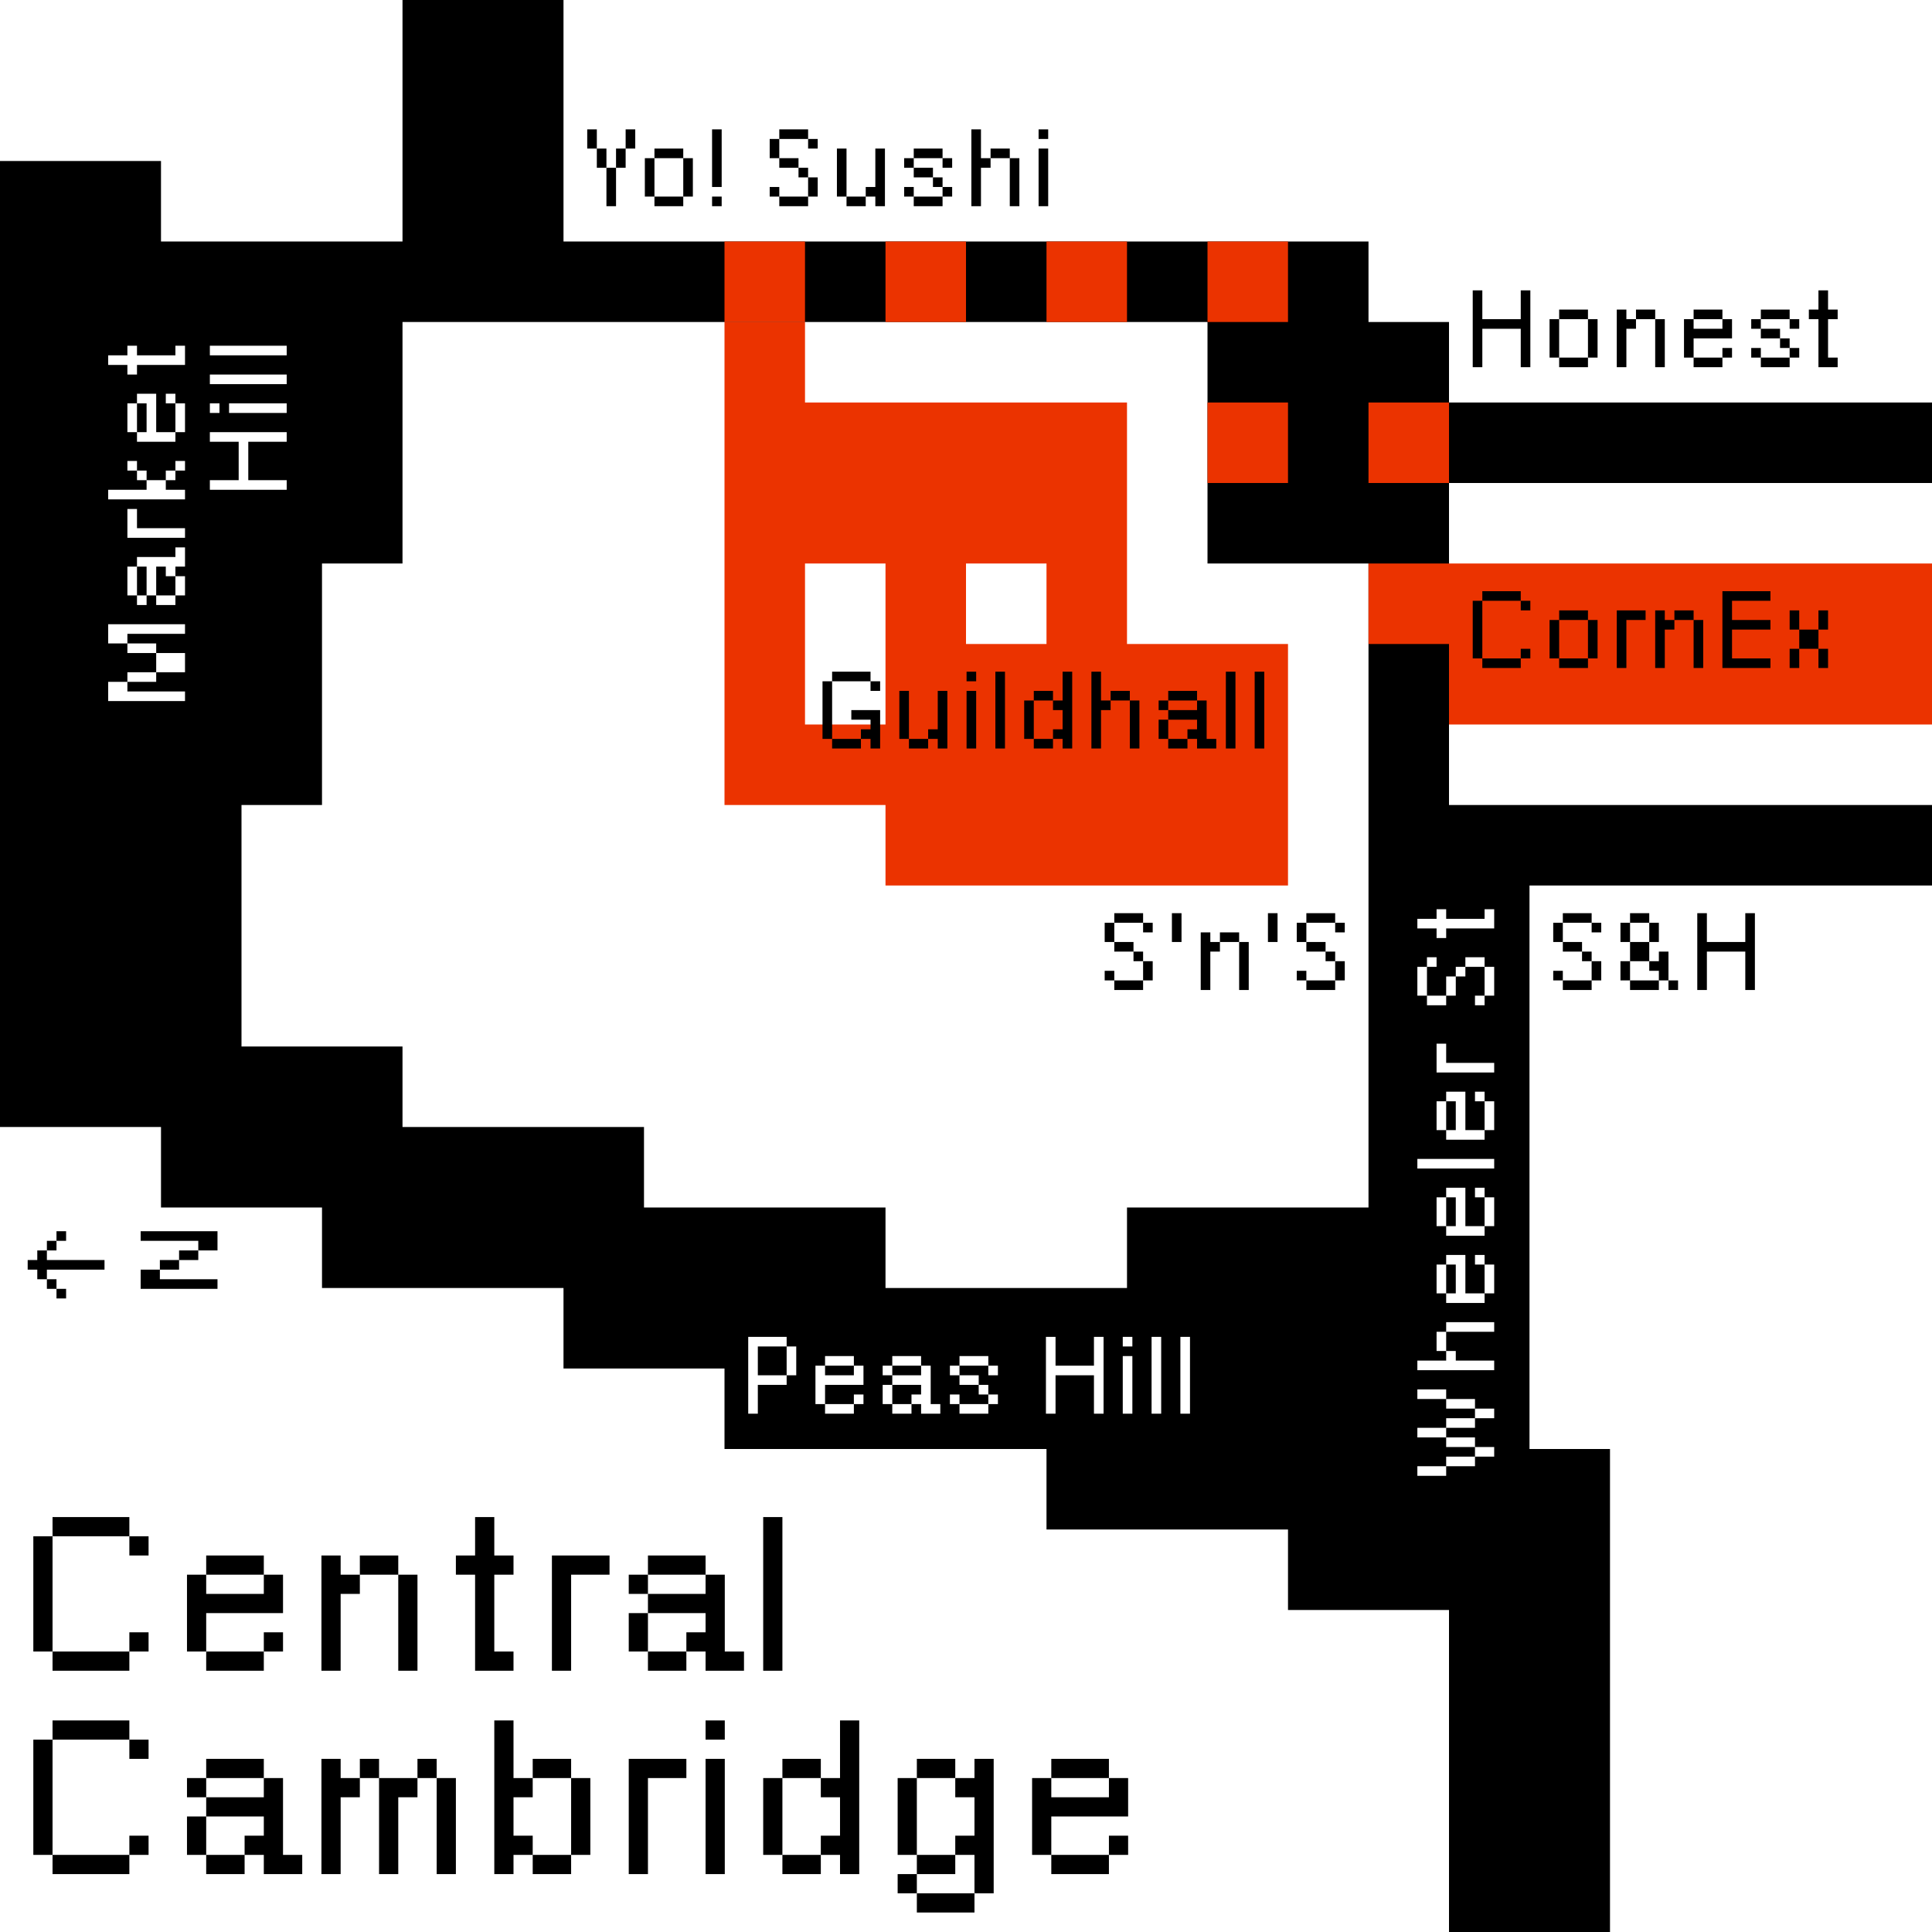
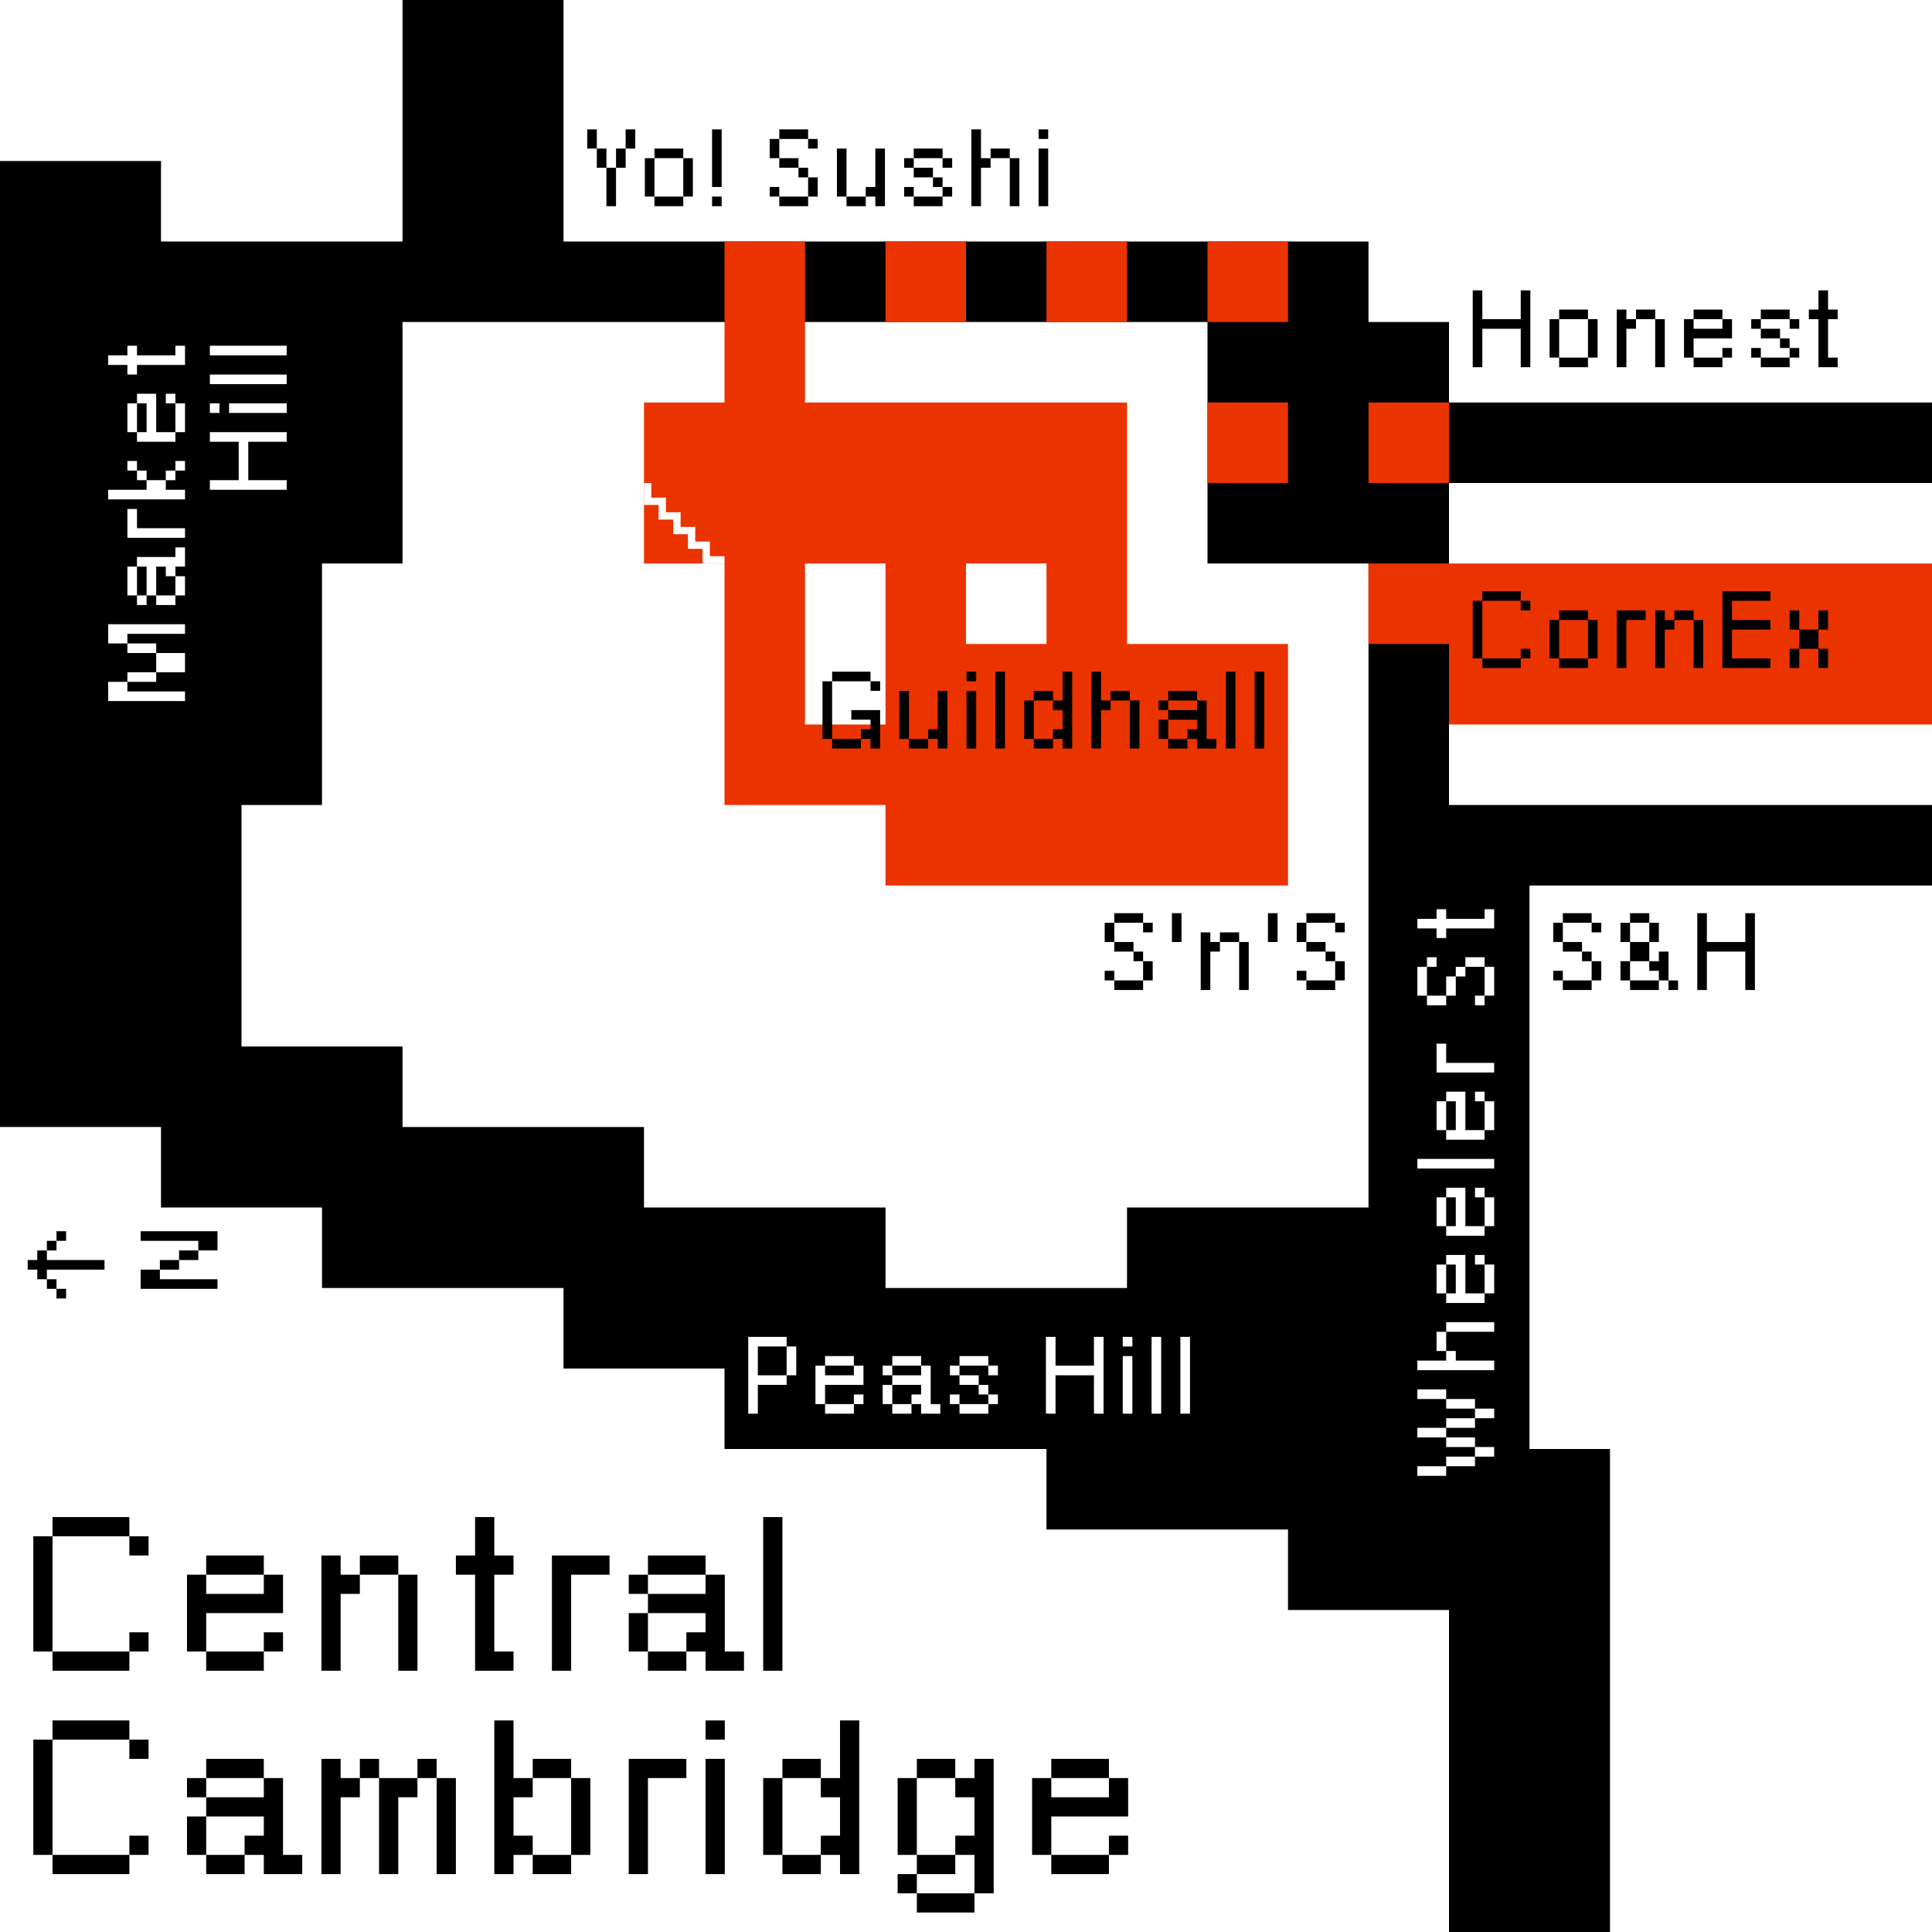
<svg xmlns="http://www.w3.org/2000/svg" version="1.1" viewBox="0 0 684 684" preserveAspectRatio="xMinYMin">
  <defs />
  <g stroke="none" stroke-opacity="1" stroke-dasharray="none" fill="none" fill-opacity="1">
+     <rect fill="white" width="684" height="684" />
    <g>
      <rect x="0" y="0" width="684" height="684" fill="black" />
      <path d="M 427.5 114 L 427.5 199.5 L 484.5 199.5 L 484.5 427.5 L 399 427.5 L 399 456 L 313.5 456 L 313.5 427.5 L 228 427.5 L 228 399 L 142.5 399 L 142.5 370.5 L 85.5 370.5 L 85.5 285 L 114 285 L 114 199.5 L 142.5 199.5 L 142.5 114 Z" fill="white" />
      <rect x="513" y="171" width="171" height="114" fill="white" />
      <path d="M 199.5 0 L 199.5 85.5 L 484.5 85.5 L 484.5 114 L 513 114 L 513 142.5 L 684 142.5 L 684 0 Z" fill="white" />
      <path d="M 142.5 0 L 142.5 85.5 L 57 85.5 L 57 57 L 0 57 L 0 0 Z" fill="white" />
      <path d="M 0 399 L 57 399 L 57 427.5 L 114 427.5 L 114 456 L 199.5 456 L 199.5 484.5 L 256.5 484.5 L 256.5 513 L 370.5 513 L 370.5 541.5 L 456 541.5 L 456 570 L 513 570 L 513 684 L 0 684 Z" fill="white" />
      <path d="M 541.5 313.5 L 541.5 513 L 570 513 L 570 684 L 684 684 L 684 313.5 Z" fill="white" />
      <path d="M 342 85.5 L 313.5 85.5 L 313.5 114 L 342 114 Z M 399 85.5 L 370.5 85.5 L 370.5 114 L 399 114 Z M 456 85.5 L 427.5 85.5 L 427.5 114 L 456 114 Z M 456 142.5 L 427.5 142.5 L 427.5 171 L 456 171 Z M 513 142.5 L 484.5 142.5 L 484.5 171 L 513 171 Z M 484.5 199.5 L 484.5 228 L 513 228 L 513 199.5 Z M 256.5 85.5 L 256.5 114 L 285 114 L 285 85.5 Z" fill="#eb3300" />
-       <path d="M 342 199.5 L 370.5 199.5 L 370.5 228 L 342 228 Z M 285 199.5 L 313.5 199.5 L 313.5 256.5 L 285 256.5 Z M 313.5 285 L 313.5 313.5 L 456 313.5 L 456 228 L 399 228 L 399 142.5 L 285 142.5 L 285 114 L 256.5 114 L 256.5 285 Z" fill="#eb3300" />
+       <path d="M 342 199.5 L 370.5 199.5 L 370.5 228 L 342 228 Z M 285 199.5 L 313.5 199.5 L 313.5 256.5 L 285 256.5 Z M 313.5 285 L 313.5 313.5 L 456 313.5 L 456 228 L 399 228 L 399 142.5 L 285 142.5 L 285 114 L 256.5 114 L 256.5 142.5 L 228 142.5 L 228 199.5 L 256.5 199.5 L 256.5 285 Z" fill="#eb3300" />
      <rect x="513" y="199.5" width="171" height="57" fill="#eb3300" />
      <path d="M 563.5 336.9 L 560.1 336.9 L 560.1 333.5 L 553.3 333.5 L 553.3 326.7 L 549.9 326.7 L 549.9 333.5 L 553.3 333.5 L 553.3 336.9 L 560.1 336.9 L 560.1 340.3 L 563.5 340.3 L 563.5 347.1 L 566.9 347.1 L 566.9 340.3 L 563.5 340.3 Z M 566.9 326.7 L 563.5 326.7 L 563.5 323.3 L 553.3 323.3 L 553.3 326.7 L 563.5 326.7 L 563.5 330.1 L 566.9 330.1 Z M 553.3 343.7 L 549.9 343.7 L 549.9 347.1 L 553.3 347.1 L 553.3 350.5 L 563.5 350.5 L 563.5 347.1 L 553.3 347.1 Z" fill="black" />
      <path d="M 573.7 333.5 L 577.1 333.5 L 577.1 340.3 L 583.9 340.3 L 583.9 343.7 L 587.3 343.7 L 587.3 347.1 L 590.7 347.1 L 590.7 350.5 L 594.1 350.5 L 594.1 347.1 L 590.7 347.1 L 590.7 336.9 L 587.3 336.9 L 587.3 340.3 L 583.9 340.3 L 583.9 333.5 L 577.1 333.5 L 577.1 326.7 L 573.7 326.7 Z M 577.1 350.5 L 587.3 350.5 L 587.3 347.1 L 577.1 347.1 L 577.1 340.3 L 573.7 340.3 L 573.7 347.1 L 577.1 347.1 Z M 577.1 326.7 L 583.9 326.7 L 583.9 333.5 L 587.3 333.5 L 587.3 326.7 L 583.9 326.7 L 583.9 323.3 L 577.1 323.3 Z" fill="black" />
      <path d="M 617.9 350.5 L 621.3 350.5 L 621.3 323.3 L 617.9 323.3 L 617.9 333.5 L 604.3 333.5 L 604.3 323.3 L 600.9 323.3 L 600.9 350.5 L 604.3 350.5 L 604.3 336.9 L 617.9 336.9 Z" fill="black" />
      <path d="M 404.7 336.9 L 401.3 336.9 L 401.3 333.5 L 394.5 333.5 L 394.5 326.7 L 391.1 326.7 L 391.1 333.5 L 394.5 333.5 L 394.5 336.9 L 401.3 336.9 L 401.3 340.3 L 404.7 340.3 L 404.7 347.1 L 408.1 347.1 L 408.1 340.3 L 404.7 340.3 Z M 408.1 326.7 L 404.7 326.7 L 404.7 323.3 L 394.5 323.3 L 394.5 326.7 L 404.7 326.7 L 404.7 330.1 L 408.1 330.1 Z M 394.5 343.7 L 391.1 343.7 L 391.1 347.1 L 394.5 347.1 L 394.5 350.5 L 404.7 350.5 L 404.7 347.1 L 394.5 347.1 Z" fill="black" />
      <rect x="414.9" y="323.3" width="3.4" height="10.2" fill="black" />
      <path d="M 428.5 336.9 L 431.9 336.9 L 431.9 333.5 L 428.5 333.5 L 428.5 330.1 L 425.1 330.1 L 425.1 350.5 L 428.5 350.5 Z M 438.7 350.5 L 442.1 350.5 L 442.1 333.5 L 438.7 333.5 L 438.7 330.1 L 431.9 330.1 L 431.9 333.5 L 438.7 333.5 Z" fill="black" />
      <rect x="448.9" y="323.3" width="3.4" height="10.2" fill="black" />
      <path d="M 472.7 336.9 L 469.3 336.9 L 469.3 333.5 L 462.5 333.5 L 462.5 326.7 L 459.1 326.7 L 459.1 333.5 L 462.5 333.5 L 462.5 336.9 L 469.3 336.9 L 469.3 340.3 L 472.7 340.3 L 472.7 347.1 L 476.1 347.1 L 476.1 340.3 L 472.7 340.3 Z M 476.1 326.7 L 472.7 326.7 L 472.7 323.3 L 462.5 323.3 L 462.5 326.7 L 472.7 326.7 L 472.7 330.1 L 476.1 330.1 Z M 462.5 343.7 L 459.1 343.7 L 459.1 347.1 L 462.5 347.1 L 462.5 350.5 L 472.7 350.5 L 472.7 347.1 L 462.5 347.1 Z" fill="black" />
      <path d="M 304.8 261.6 L 294.6 261.6 L 294.6 241.2 L 291.2 241.2 L 291.2 261.6 L 294.6 261.6 L 294.6 265 L 304.8 265 Z M 304.8 261.6 L 308.2 261.6 L 308.2 265 L 311.6 265 L 311.6 251.4 L 301.4 251.4 L 301.4 254.8 L 308.2 254.8 L 308.2 258.2 L 304.8 258.2 Z M 311.6 241.2 L 308.2 241.2 L 308.2 237.8 L 294.6 237.8 L 294.6 241.2 L 308.2 241.2 L 308.2 244.6 L 311.6 244.6 Z" fill="black" />
      <path d="M 332 258.2 L 328.6 258.2 L 328.6 261.6 L 332 261.6 L 332 265 L 335.4 265 L 335.4 244.6 L 332 244.6 Z M 328.6 261.6 L 321.8 261.6 L 321.8 244.6 L 318.4 244.6 L 318.4 261.6 L 321.8 261.6 L 321.8 265 L 328.6 265 Z" fill="black" />
      <path d="M 342.2 265 L 345.6 265 L 345.6 244.6 L 342.2 244.6 Z M 342.2 241.2 L 345.6 241.2 L 345.6 237.8 L 342.2 237.8 Z" fill="black" />
      <rect x="352.4" y="237.8" width="3.4" height="27.2" fill="black" />
      <path d="M 379.6 237.8 L 376.2 237.8 L 376.2 248 L 372.8 248 L 372.8 244.6 L 366 244.6 L 366 248 L 372.8 248 L 372.8 251.4 L 376.2 251.4 L 376.2 258.2 L 372.8 258.2 L 372.8 261.6 L 376.2 261.6 L 376.2 265 L 379.6 265 Z M 372.8 261.6 L 366 261.6 L 366 248 L 362.6 248 L 362.6 261.6 L 366 261.6 L 366 265 L 372.8 265 Z" fill="black" />
      <path d="M 389.8 251.4 L 393.2 251.4 L 393.2 248 L 389.8 248 L 389.8 237.8 L 386.4 237.8 L 386.4 265 L 389.8 265 Z M 400 265 L 403.4 265 L 403.4 248 L 400 248 L 400 244.6 L 393.2 244.6 L 393.2 248 L 400 248 Z" fill="black" />
      <path d="M 410.2 251.4 L 413.6 251.4 L 413.6 254.8 L 423.8 254.8 L 423.8 258.2 L 420.4 258.2 L 420.4 261.6 L 423.8 261.6 L 423.8 265 L 430.6 265 L 430.6 261.6 L 427.2 261.6 L 427.2 248 L 423.8 248 L 423.8 244.6 L 413.6 244.6 L 413.6 248 L 410.2 248 Z M 410.2 261.6 L 413.6 261.6 L 413.6 265 L 420.4 265 L 420.4 261.6 L 413.6 261.6 L 413.6 254.8 L 410.2 254.8 Z M 413.6 248 L 423.8 248 L 423.8 251.4 L 413.6 251.4 Z" fill="black" />
      <rect x="434" y="237.8" width="3.4" height="27.2" fill="black" />
      <rect x="444.2" y="237.8" width="3.4" height="27.2" fill="black" />
      <path d="M 214.7 52.6 L 211.3 52.6 L 211.3 45.8 L 207.9 45.8 L 207.9 52.6 L 211.3 52.6 L 211.3 59.4 L 214.7 59.4 L 214.7 73 L 218.1 73 L 218.1 59.4 L 214.7 59.4 Z M 224.9 45.8 L 221.5 45.8 L 221.5 52.6 L 224.9 52.6 Z M 221.5 52.6 L 218.1 52.6 L 218.1 59.4 L 221.5 59.4 Z" fill="black" />
      <path d="M 228.3 69.6 L 231.7 69.6 L 231.7 73 L 241.9 73 L 241.9 69.6 L 231.7 69.6 L 231.7 56 L 228.3 56 Z M 231.7 56 L 241.9 56 L 241.9 69.6 L 245.3 69.6 L 245.3 56 L 241.9 56 L 241.9 52.6 L 231.7 52.6 Z" fill="black" />
      <path d="M 252.1 66.2 L 255.5 66.2 L 255.5 45.8 L 252.1 45.8 Z M 252.1 73 L 255.5 73 L 255.5 69.6 L 252.1 69.6 Z" fill="black" />
      <path d="M 286.1 59.4 L 282.7 59.4 L 282.7 56 L 275.9 56 L 275.9 49.2 L 272.5 49.2 L 272.5 56 L 275.9 56 L 275.9 59.4 L 282.7 59.4 L 282.7 62.8 L 286.1 62.8 L 286.1 69.6 L 289.5 69.6 L 289.5 62.8 L 286.1 62.8 Z M 289.5 49.2 L 286.1 49.2 L 286.1 45.8 L 275.9 45.8 L 275.9 49.2 L 286.1 49.2 L 286.1 52.6 L 289.5 52.6 Z M 275.9 66.2 L 272.5 66.2 L 272.5 69.6 L 275.9 69.6 L 275.9 73 L 286.1 73 L 286.1 69.6 L 275.9 69.6 Z" fill="black" />
      <path d="M 309.9 66.2 L 306.5 66.2 L 306.5 69.6 L 309.9 69.6 L 309.9 73 L 313.3 73 L 313.3 52.6 L 309.9 52.6 Z M 306.5 69.6 L 299.7 69.6 L 299.7 52.6 L 296.3 52.6 L 296.3 69.6 L 299.7 69.6 L 299.7 73 L 306.5 73 Z" fill="black" />
      <path d="M 323.5 62.8 L 330.3 62.8 L 330.3 66.2 L 333.7 66.2 L 333.7 69.6 L 337.1 69.6 L 337.1 66.2 L 333.7 66.2 L 333.7 62.8 L 330.3 62.8 L 330.3 59.4 L 323.5 59.4 L 323.5 56 L 320.1 56 L 320.1 59.4 L 323.5 59.4 Z M 337.1 56 L 333.7 56 L 333.7 52.6 L 323.5 52.6 L 323.5 56 L 333.7 56 L 333.7 59.4 L 337.1 59.4 Z M 320.1 69.6 L 323.5 69.6 L 323.5 73 L 333.7 73 L 333.7 69.6 L 323.5 69.6 L 323.5 66.2 L 320.1 66.2 Z" fill="black" />
      <path d="M 347.3 59.4 L 350.7 59.4 L 350.7 56 L 347.3 56 L 347.3 45.8 L 343.9 45.8 L 343.9 73 L 347.3 73 Z M 357.5 73 L 360.9 73 L 360.9 56 L 357.5 56 L 357.5 52.6 L 350.7 52.6 L 350.7 56 L 357.5 56 Z" fill="black" />
      <path d="M 367.7 73 L 371.1 73 L 371.1 52.6 L 367.7 52.6 Z M 367.7 49.2 L 371.1 49.2 L 371.1 45.8 L 367.7 45.8 Z" fill="black" />
      <path d="M 538.4 130 L 541.8 130 L 541.8 102.8 L 538.4 102.8 L 538.4 113 L 524.8 113 L 524.8 102.8 L 521.4 102.8 L 521.4 130 L 524.8 130 L 524.8 116.4 L 538.4 116.4 Z" fill="black" />
      <path d="M 548.6 126.6 L 552 126.6 L 552 130 L 562.2 130 L 562.2 126.6 L 552 126.6 L 552 113 L 548.6 113 Z M 552 113 L 562.2 113 L 562.2 126.6 L 565.6 126.6 L 565.6 113 L 562.2 113 L 562.2 109.6 L 552 109.6 Z" fill="black" />
      <path d="M 575.8 116.4 L 579.2 116.4 L 579.2 113 L 575.8 113 L 575.8 109.6 L 572.4 109.6 L 572.4 130 L 575.8 130 Z M 586 130 L 589.4 130 L 589.4 113 L 586 113 L 586 109.6 L 579.2 109.6 L 579.2 113 L 586 113 Z" fill="black" />
      <path d="M 613.2 113 L 609.8 113 L 609.8 109.6 L 599.6 109.6 L 599.6 113 L 609.8 113 L 609.8 116.4 L 599.6 116.4 L 599.6 113 L 596.2 113 L 596.2 126.6 L 599.6 126.6 L 599.6 130 L 609.8 130 L 609.8 126.6 L 599.6 126.6 L 599.6 119.8 L 613.2 119.8 Z M 613.2 123.2 L 609.8 123.2 L 609.8 126.6 L 613.2 126.6 Z" fill="black" />
      <path d="M 623.4 119.8 L 630.2 119.8 L 630.2 123.2 L 633.6 123.2 L 633.6 126.6 L 637 126.6 L 637 123.2 L 633.6 123.2 L 633.6 119.8 L 630.2 119.8 L 630.2 116.4 L 623.4 116.4 L 623.4 113 L 620 113 L 620 116.4 L 623.4 116.4 Z M 637 113 L 633.6 113 L 633.6 109.6 L 623.4 109.6 L 623.4 113 L 633.6 113 L 633.6 116.4 L 637 116.4 Z M 620 126.6 L 623.4 126.6 L 623.4 130 L 633.6 130 L 633.6 126.6 L 623.4 126.6 L 623.4 123.2 L 620 123.2 Z" fill="black" />
      <path d="M 650.6 109.6 L 647.2 109.6 L 647.2 102.8 L 643.8 102.8 L 643.8 109.6 L 640.4 109.6 L 640.4 113 L 643.8 113 L 643.8 130 L 650.6 130 L 650.6 126.6 L 647.2 126.6 L 647.2 113 L 650.6 113 Z" fill="black" />
      <path d="M 538.4 233.1 L 524.8 233.1 L 524.8 212.7 L 521.4 212.7 L 521.4 233.1 L 524.8 233.1 L 524.8 236.5 L 538.4 236.5 Z M 541.8 212.7 L 538.4 212.7 L 538.4 209.3 L 524.8 209.3 L 524.8 212.7 L 538.4 212.7 L 538.4 216.1 L 541.8 216.1 Z M 541.8 229.7 L 538.4 229.7 L 538.4 233.1 L 541.8 233.1 Z" fill="black" />
      <path d="M 548.6 233.1 L 552 233.1 L 552 236.5 L 562.2 236.5 L 562.2 233.1 L 552 233.1 L 552 219.5 L 548.6 219.5 Z M 552 219.5 L 562.2 219.5 L 562.2 233.1 L 565.6 233.1 L 565.6 219.5 L 562.2 219.5 L 562.2 216.1 L 552 216.1 Z" fill="black" />
      <path d="M 572.4 236.5 L 575.8 236.5 L 575.8 219.5 L 582.6 219.5 L 582.6 216.1 L 572.4 216.1 Z" fill="black" />
      <path d="M 589.4 222.9 L 592.8 222.9 L 592.8 219.5 L 589.4 219.5 L 589.4 216.1 L 586 216.1 L 586 236.5 L 589.4 236.5 Z M 599.6 236.5 L 603 236.5 L 603 219.5 L 599.6 219.5 L 599.6 216.1 L 592.8 216.1 L 592.8 219.5 L 599.6 219.5 Z" fill="black" />
      <path d="M 613.2 222.9 L 626.8 222.9 L 626.8 219.5 L 613.2 219.5 L 613.2 212.7 L 626.8 212.7 L 626.8 209.3 L 609.8 209.3 L 609.8 236.5 L 626.8 236.5 L 626.8 233.1 L 613.2 233.1 Z" fill="black" />
      <path d="M 637 229.7 L 643.8 229.7 L 643.8 236.5 L 647.2 236.5 L 647.2 229.7 L 643.8 229.7 L 643.8 222.9 L 637 222.9 L 637 216.1 L 633.6 216.1 L 633.6 222.9 L 637 222.9 Z M 633.6 236.5 L 637 236.5 L 637 229.7 L 633.6 229.7 Z M 647.2 216.1 L 643.8 216.1 L 643.8 222.9 L 647.2 222.9 Z" fill="black" />
      <path d="M 268.3 490.3 L 278.5 490.3 L 278.5 486.9 L 268.3 486.9 L 268.3 476.7 L 278.5 476.7 L 278.5 486.9 L 281.9 486.9 L 281.9 476.7 L 278.5 476.7 L 278.5 473.3 L 264.9 473.3 L 264.9 500.5 L 268.3 500.5 Z" fill="white" />
      <path d="M 305.7 483.5 L 302.3 483.5 L 302.3 480.1 L 292.1 480.1 L 292.1 483.5 L 302.3 483.5 L 302.3 486.9 L 292.1 486.9 L 292.1 483.5 L 288.7 483.5 L 288.7 497.1 L 292.1 497.1 L 292.1 500.5 L 302.3 500.5 L 302.3 497.1 L 292.1 497.1 L 292.1 490.3 L 305.7 490.3 Z M 305.7 493.7 L 302.3 493.7 L 302.3 497.1 L 305.7 497.1 Z" fill="white" />
      <path d="M 312.5 486.9 L 315.9 486.9 L 315.9 490.3 L 326.1 490.3 L 326.1 493.7 L 322.7 493.7 L 322.7 497.1 L 326.1 497.1 L 326.1 500.5 L 332.9 500.5 L 332.9 497.1 L 329.5 497.1 L 329.5 483.5 L 326.1 483.5 L 326.1 480.1 L 315.9 480.1 L 315.9 483.5 L 312.5 483.5 Z M 312.5 497.1 L 315.9 497.1 L 315.9 500.5 L 322.7 500.5 L 322.7 497.1 L 315.9 497.1 L 315.9 490.3 L 312.5 490.3 Z M 315.9 483.5 L 326.1 483.5 L 326.1 486.9 L 315.9 486.9 Z" fill="white" />
      <path d="M 339.7 490.3 L 346.5 490.3 L 346.5 493.7 L 349.9 493.7 L 349.9 497.1 L 353.3 497.1 L 353.3 493.7 L 349.9 493.7 L 349.9 490.3 L 346.5 490.3 L 346.5 486.9 L 339.7 486.9 L 339.7 483.5 L 336.3 483.5 L 336.3 486.9 L 339.7 486.9 Z M 353.3 483.5 L 349.9 483.5 L 349.9 480.1 L 339.7 480.1 L 339.7 483.5 L 349.9 483.5 L 349.9 486.9 L 353.3 486.9 Z M 336.3 497.1 L 339.7 497.1 L 339.7 500.5 L 349.9 500.5 L 349.9 497.1 L 339.7 497.1 L 339.7 493.7 L 336.3 493.7 Z" fill="white" />
      <path d="M 387.3 500.5 L 390.7 500.5 L 390.7 473.3 L 387.3 473.3 L 387.3 483.5 L 373.7 483.5 L 373.7 473.3 L 370.3 473.3 L 370.3 500.5 L 373.7 500.5 L 373.7 486.9 L 387.3 486.9 Z" fill="white" />
      <path d="M 397.5 500.5 L 400.9 500.5 L 400.9 480.1 L 397.5 480.1 Z M 397.5 476.7 L 400.9 476.7 L 400.9 473.3 L 397.5 473.3 Z" fill="white" />
      <rect x="407.7" y="473.3" width="3.4" height="27.2" fill="white" />
      <rect x="417.9" y="473.3" width="3.4" height="27.2" fill="white" />
      <path d="M 45.8 584.7 L 18.6 584.7 L 18.6 543.9 L 11.8 543.9 L 11.8 584.7 L 18.6 584.7 L 18.6 591.5 L 45.8 591.5 Z M 52.6 543.9 L 45.8 543.9 L 45.8 537.1 L 18.6 537.1 L 18.6 543.9 L 45.8 543.9 L 45.8 550.7 L 52.6 550.7 Z M 52.6 577.9 L 45.8 577.9 L 45.8 584.7 L 52.6 584.7 Z" fill="black" />
      <path d="M 100.2 557.5 L 93.4 557.5 L 93.4 550.7 L 73 550.7 L 73 557.5 L 93.4 557.5 L 93.4 564.3 L 73 564.3 L 73 557.5 L 66.2 557.5 L 66.2 584.7 L 73 584.7 L 73 591.5 L 93.4 591.5 L 93.4 584.7 L 73 584.7 L 73 571.1 L 100.2 571.1 Z M 100.2 577.9 L 93.4 577.9 L 93.4 584.7 L 100.2 584.7 Z" fill="black" />
      <path d="M 120.6 564.3 L 127.4 564.3 L 127.4 557.5 L 120.6 557.5 L 120.6 550.7 L 113.8 550.7 L 113.8 591.5 L 120.6 591.5 Z M 141 591.5 L 147.8 591.5 L 147.8 557.5 L 141 557.5 L 141 550.7 L 127.4 550.7 L 127.4 557.5 L 141 557.5 Z" fill="black" />
      <path d="M 181.8 550.7 L 175 550.7 L 175 537.1 L 168.2 537.1 L 168.2 550.7 L 161.4 550.7 L 161.4 557.5 L 168.2 557.5 L 168.2 591.5 L 181.8 591.5 L 181.8 584.7 L 175 584.7 L 175 557.5 L 181.8 557.5 Z" fill="black" />
      <path d="M 195.4 591.5 L 202.2 591.5 L 202.2 557.5 L 215.8 557.5 L 215.8 550.7 L 195.4 550.7 Z" fill="black" />
      <path d="M 222.6 564.3 L 229.4 564.3 L 229.4 571.1 L 249.8 571.1 L 249.8 577.9 L 243 577.9 L 243 584.7 L 249.8 584.7 L 249.8 591.5 L 263.4 591.5 L 263.4 584.7 L 256.6 584.7 L 256.6 557.5 L 249.8 557.5 L 249.8 550.7 L 229.4 550.7 L 229.4 557.5 L 222.6 557.5 Z M 222.6 584.7 L 229.4 584.7 L 229.4 591.5 L 243 591.5 L 243 584.7 L 229.4 584.7 L 229.4 571.1 L 222.6 571.1 Z M 229.4 557.5 L 249.8 557.5 L 249.8 564.3 L 229.4 564.3 Z" fill="black" />
      <rect x="270.2" y="537.1" width="6.8" height="54.4" fill="black" />
      <path d="M 45.8 656.7 L 18.6 656.7 L 18.6 615.9 L 11.8 615.9 L 11.8 656.7 L 18.6 656.7 L 18.6 663.5 L 45.8 663.5 Z M 52.6 615.9 L 45.8 615.9 L 45.8 609.1 L 18.6 609.1 L 18.6 615.9 L 45.8 615.9 L 45.8 622.7 L 52.6 622.7 Z M 52.6 649.9 L 45.8 649.9 L 45.8 656.7 L 52.6 656.7 Z" fill="black" />
      <path d="M 66.2 636.3 L 73 636.3 L 73 643.1 L 93.4 643.1 L 93.4 649.9 L 86.6 649.9 L 86.6 656.7 L 93.4 656.7 L 93.4 663.5 L 107 663.5 L 107 656.7 L 100.2 656.7 L 100.2 629.5 L 93.4 629.5 L 93.4 622.7 L 73 622.7 L 73 629.5 L 66.2 629.5 Z M 66.2 656.7 L 73 656.7 L 73 663.5 L 86.6 663.5 L 86.6 656.7 L 73 656.7 L 73 643.1 L 66.2 643.1 Z M 73 629.5 L 93.4 629.5 L 93.4 636.3 L 73 636.3 Z" fill="black" />
      <path d="M 120.6 636.3 L 127.4 636.3 L 127.4 629.5 L 120.6 629.5 L 120.6 622.7 L 113.8 622.7 L 113.8 663.5 L 120.6 663.5 Z M 134.2 663.5 L 141 663.5 L 141 636.3 L 147.8 636.3 L 147.8 629.5 L 134.2 629.5 L 134.2 622.7 L 127.4 622.7 L 127.4 629.5 L 134.2 629.5 Z M 161.4 629.5 L 154.6 629.5 L 154.6 622.7 L 147.8 622.7 L 147.8 629.5 L 154.6 629.5 L 154.6 663.5 L 161.4 663.5 Z" fill="black" />
      <path d="M 181.8 636.3 L 188.6 636.3 L 188.6 629.5 L 181.8 629.5 L 181.8 609.1 L 175 609.1 L 175 663.5 L 181.8 663.5 L 181.8 656.7 L 188.6 656.7 L 188.6 663.5 L 202.2 663.5 L 202.2 656.7 L 188.6 656.7 L 188.6 649.9 L 181.8 649.9 Z M 188.6 629.5 L 202.2 629.5 L 202.2 656.7 L 209 656.7 L 209 629.5 L 202.2 629.5 L 202.2 622.7 L 188.6 622.7 Z" fill="black" />
      <path d="M 222.6 663.5 L 229.4 663.5 L 229.4 629.5 L 243 629.5 L 243 622.7 L 222.6 622.7 Z" fill="black" />
      <path d="M 249.8 663.5 L 256.6 663.5 L 256.6 622.7 L 249.8 622.7 Z M 249.8 615.9 L 256.6 615.9 L 256.6 609.1 L 249.8 609.1 Z" fill="black" />
      <path d="M 304.2 609.1 L 297.4 609.1 L 297.4 629.5 L 290.6 629.5 L 290.6 622.7 L 277 622.7 L 277 629.5 L 290.6 629.5 L 290.6 636.3 L 297.4 636.3 L 297.4 649.9 L 290.6 649.9 L 290.6 656.7 L 297.4 656.7 L 297.4 663.5 L 304.2 663.5 Z M 290.6 656.7 L 277 656.7 L 277 629.5 L 270.2 629.5 L 270.2 656.7 L 277 656.7 L 277 663.5 L 290.6 663.5 Z" fill="black" />
      <path d="M 345 649.9 L 338.2 649.9 L 338.2 656.7 L 345 656.7 L 345 670.3 L 351.8 670.3 L 351.8 622.7 L 345 622.7 L 345 629.5 L 338.2 629.5 L 338.2 622.7 L 324.6 622.7 L 324.6 629.5 L 338.2 629.5 L 338.2 636.3 L 345 636.3 Z M 338.2 656.7 L 324.6 656.7 L 324.6 629.5 L 317.8 629.5 L 317.8 656.7 L 324.6 656.7 L 324.6 663.5 L 338.2 663.5 Z M 324.6 663.5 L 317.8 663.5 L 317.8 670.3 L 324.6 670.3 L 324.6 677.1 L 345 677.1 L 345 670.3 L 324.6 670.3 Z" fill="black" />
      <path d="M 399.4 629.5 L 392.6 629.5 L 392.6 622.7 L 372.2 622.7 L 372.2 629.5 L 392.6 629.5 L 392.6 636.3 L 372.2 636.3 L 372.2 629.5 L 365.4 629.5 L 365.4 656.7 L 372.2 656.7 L 372.2 663.5 L 392.6 663.5 L 392.6 656.7 L 372.2 656.7 L 372.2 643.1 L 399.4 643.1 Z M 399.4 649.9 L 392.6 649.9 L 392.6 656.7 L 399.4 656.7 Z" fill="black" />
      <path d="M 20 439.3 L 16.6 439.3 L 16.6 442.7 L 13.2 442.7 L 13.2 446.1 L 9.8 446.1 L 9.8 449.5 L 13.2 449.5 L 13.2 452.9 L 16.6 452.9 L 16.6 449.5 L 37 449.5 L 37 446.1 L 16.6 446.1 L 16.6 442.7 L 20 442.7 L 20 439.3 L 23.4 439.3 L 23.4 435.9 L 20 435.9 Z M 23.4 456.3 L 20 456.3 L 20 459.7 L 23.4 459.7 Z M 20 452.9 L 16.6 452.9 L 16.6 456.3 L 20 456.3 Z" fill="black" />
      <path d="M 56.6 452.9 L 56.6 449.5 L 63.4 449.5 L 63.4 446.1 L 70.2 446.1 L 70.2 442.7 L 77 442.7 L 77 435.9 L 49.8 435.9 L 49.8 439.3 L 70.2 439.3 L 70.2 442.7 L 63.4 442.7 L 63.4 446.1 L 56.6 446.1 L 56.6 449.5 L 49.8 449.5 L 49.8 456.3 L 77 456.3 L 77 452.9 Z" fill="black" />
      <path d="M 45.1 244.8 L 45.1 241.4 L 55.3 241.4 L 55.3 238 L 65.5 238 L 65.5 231.2 L 55.3 231.2 L 55.3 238 L 45.1 238 L 45.1 241.4 L 38.3 241.4 L 38.3 248.2 L 65.5 248.2 L 65.5 244.8 Z M 38.3 221 L 38.3 227.8 L 45.1 227.8 L 45.1 224.4 L 65.5 224.4 L 65.5 221 Z M 45.1 227.8 L 45.1 231.2 L 55.3 231.2 L 55.3 227.8 Z" fill="white" />
      <path d="M 51.9 214.2 L 51.9 210.8 L 55.3 210.8 L 55.3 200.6 L 58.7 200.6 L 58.7 204 L 62.1 204 L 62.1 200.6 L 65.5 200.6 L 65.5 193.8 L 62.1 193.8 L 62.1 197.2 L 48.5 197.2 L 48.5 200.6 L 45.1 200.6 L 45.1 210.8 L 48.5 210.8 L 48.5 214.2 Z M 62.1 214.2 L 62.1 210.8 L 65.5 210.8 L 65.5 204 L 62.1 204 L 62.1 210.8 L 55.3 210.8 L 55.3 214.2 Z M 48.5 210.8 L 48.5 200.6 L 51.9 200.6 L 51.9 210.8 Z" fill="white" />
      <path d="M 65.5 190.4 L 65.5 187 L 48.5 187 L 48.5 180.2 L 45.1 180.2 L 45.1 190.4 Z" fill="white" />
      <path d="M 58.7 173.4 L 58.7 170 L 62.1 170 L 62.1 166.6 L 65.5 166.6 L 65.5 163.2 L 62.1 163.2 L 62.1 166.6 L 58.7 166.6 L 58.7 170 L 51.9 170 L 51.9 173.4 L 38.3 173.4 L 38.3 176.8 L 65.5 176.8 L 65.5 173.4 Z M 51.9 170 L 51.9 166.6 L 48.5 166.6 L 48.5 170 Z M 48.5 166.6 L 48.5 163.2 L 45.1 163.2 L 45.1 166.6 Z" fill="white" />
      <path d="M 48.5 139.4 L 48.5 142.8 L 45.1 142.8 L 45.1 153 L 48.5 153 L 48.5 142.8 L 51.9 142.8 L 51.9 153 L 48.5 153 L 48.5 156.4 L 62.1 156.4 L 62.1 153 L 65.5 153 L 65.5 142.8 L 62.1 142.8 L 62.1 153 L 55.3 153 L 55.3 139.4 Z M 58.7 139.4 L 58.7 142.8 L 62.1 142.8 L 62.1 139.4 Z" fill="white" />
      <path d="M 45.1 122.4 L 45.1 125.8 L 38.3 125.8 L 38.3 129.2 L 45.1 129.2 L 45.1 132.6 L 48.5 132.6 L 48.5 129.2 L 65.5 129.2 L 65.5 122.4 L 62.1 122.4 L 62.1 125.8 L 48.5 125.8 L 48.5 122.4 Z" fill="white" />
      <path d="M 101.5 156.4 L 101.5 153 L 74.3 153 L 74.3 156.4 L 84.5 156.4 L 84.5 170 L 74.3 170 L 74.3 173.4 L 101.5 173.4 L 101.5 170 L 87.9 170 L 87.9 156.4 Z" fill="white" />
      <path d="M 101.5 146.2 L 101.5 142.8 L 81.1 142.8 L 81.1 146.2 Z M 77.7 146.2 L 77.7 142.8 L 74.3 142.8 L 74.3 146.2 Z" fill="white" />
      <rect x="74.3" y="132.6" width="27.2" height="3.4" fill="white" />
      <rect x="74.3" y="122.4" width="27.2" height="3.4" fill="white" />
      <path d="M 522.2 519.1 L 522.2 515.7 L 529 515.7 L 529 512.3 L 522.2 512.3 L 522.2 515.7 L 512 515.7 L 512 519.1 L 501.8 519.1 L 501.8 522.5 L 512 522.5 L 512 519.1 Z M 522.2 505.5 L 522.2 502.1 L 529 502.1 L 529 498.7 L 522.2 498.7 L 522.2 502.1 L 512 502.1 L 512 505.5 L 501.8 505.5 L 501.8 508.9 L 512 508.9 L 512 505.5 Z M 501.8 491.9 L 501.8 495.3 L 512 495.3 L 512 491.9 Z M 512 508.9 L 512 512.3 L 522.2 512.3 L 522.2 508.9 Z M 512 495.3 L 512 498.7 L 522.2 498.7 L 522.2 495.3 Z" fill="white" />
      <path d="M 515.4 481.7 L 515.4 478.3 L 512 478.3 L 512 481.7 L 501.8 481.7 L 501.8 485.1 L 529 485.1 L 529 481.7 Z M 529 471.5 L 529 468.1 L 512 468.1 L 512 471.5 L 508.6 471.5 L 508.6 478.3 L 512 478.3 L 512 471.5 Z" fill="white" />
      <path d="M 512 444.3 L 512 447.7 L 508.6 447.7 L 508.6 457.9 L 512 457.9 L 512 447.7 L 515.4 447.7 L 515.4 457.9 L 512 457.9 L 512 461.3 L 525.6 461.3 L 525.6 457.9 L 529 457.9 L 529 447.7 L 525.6 447.7 L 525.6 457.9 L 518.8 457.9 L 518.8 444.3 Z M 522.2 444.3 L 522.2 447.7 L 525.6 447.7 L 525.6 444.3 Z" fill="white" />
      <path d="M 512 420.5 L 512 423.9 L 508.6 423.9 L 508.6 434.1 L 512 434.1 L 512 423.9 L 515.4 423.9 L 515.4 434.1 L 512 434.1 L 512 437.5 L 525.6 437.5 L 525.6 434.1 L 529 434.1 L 529 423.9 L 525.6 423.9 L 525.6 434.1 L 518.8 434.1 L 518.8 420.5 Z M 522.2 420.5 L 522.2 423.9 L 525.6 423.9 L 525.6 420.5 Z" fill="white" />
      <rect x="501.8" y="410.3" width="27.2" height="3.4" fill="white" />
      <path d="M 512 386.5 L 512 389.9 L 508.6 389.9 L 508.6 400.1 L 512 400.1 L 512 389.9 L 515.4 389.9 L 515.4 400.1 L 512 400.1 L 512 403.5 L 525.6 403.5 L 525.6 400.1 L 529 400.1 L 529 389.9 L 525.6 389.9 L 525.6 400.1 L 518.8 400.1 L 518.8 386.5 Z M 522.2 386.5 L 522.2 389.9 L 525.6 389.9 L 525.6 386.5 Z" fill="white" />
      <path d="M 529 379.7 L 529 376.3 L 512 376.3 L 512 369.5 L 508.6 369.5 L 508.6 379.7 Z" fill="white" />
      <path d="M 515.4 342.3 L 515.4 345.7 L 512 345.7 L 512 352.5 L 505.2 352.5 L 505.2 355.9 L 512 355.9 L 512 352.5 L 515.4 352.5 L 515.4 345.7 L 518.8 345.7 L 518.8 342.3 L 525.6 342.3 L 525.6 338.9 L 518.8 338.9 L 518.8 342.3 Z M 505.2 338.9 L 505.2 342.3 L 501.8 342.3 L 501.8 352.5 L 505.2 352.5 L 505.2 342.3 L 508.6 342.3 L 508.6 338.9 Z M 522.2 352.5 L 522.2 355.9 L 525.6 355.9 L 525.6 352.5 L 529 352.5 L 529 342.3 L 525.6 342.3 L 525.6 352.5 Z" fill="white" />
      <path d="M 508.6 321.9 L 508.6 325.3 L 501.8 325.3 L 501.8 328.7 L 508.6 328.7 L 508.6 332.1 L 512 332.1 L 512 328.7 L 529 328.7 L 529 321.9 L 525.6 321.9 L 525.6 325.3 L 512 325.3 L 512 321.9 Z" fill="white" />
+       <path d="M 228 171 L 230.591 171 L 230.591 176.182 L 235.773 176.182 L 235.773 181.364 L 240.955 181.364 L 240.955 186.545 L 246.136 186.545 L 246.136 191.727 L 251.318 191.727 L 251.318 196.909 L 256.5 196.909 L 256.5 199.5 L 248.727 199.5 L 248.727 194.318 L 243.545 194.318 L 243.545 189.136 L 238.364 189.136 L 238.364 183.955 L 233.182 183.955 L 233.182 178.773 L 228 178.773 Z" fill="white" />
    </g>
  </g>
</svg>
